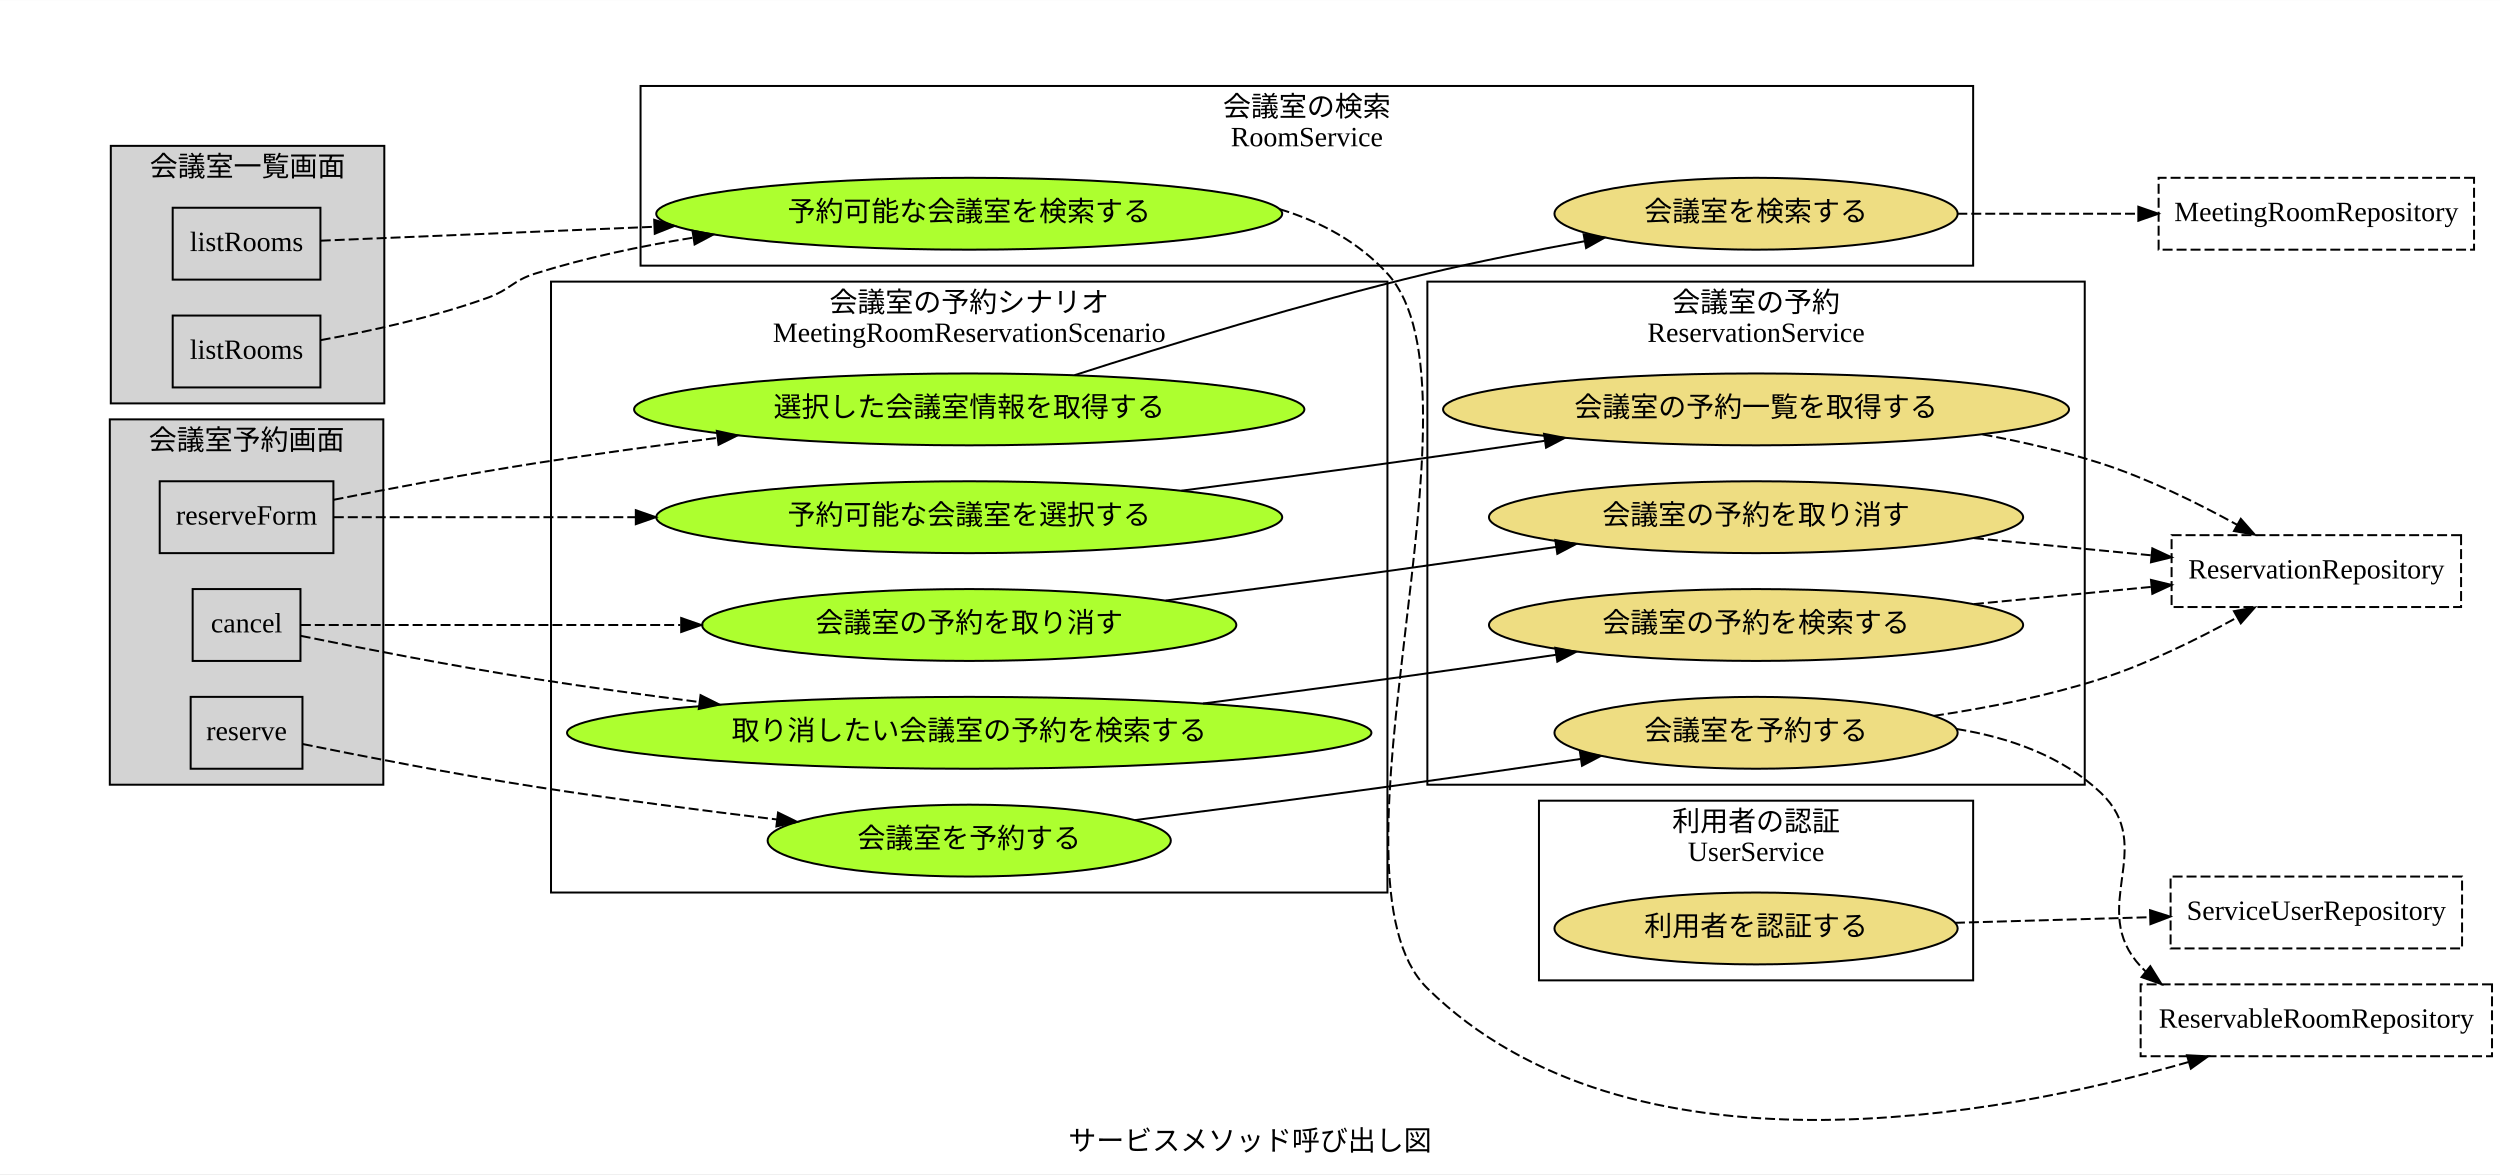
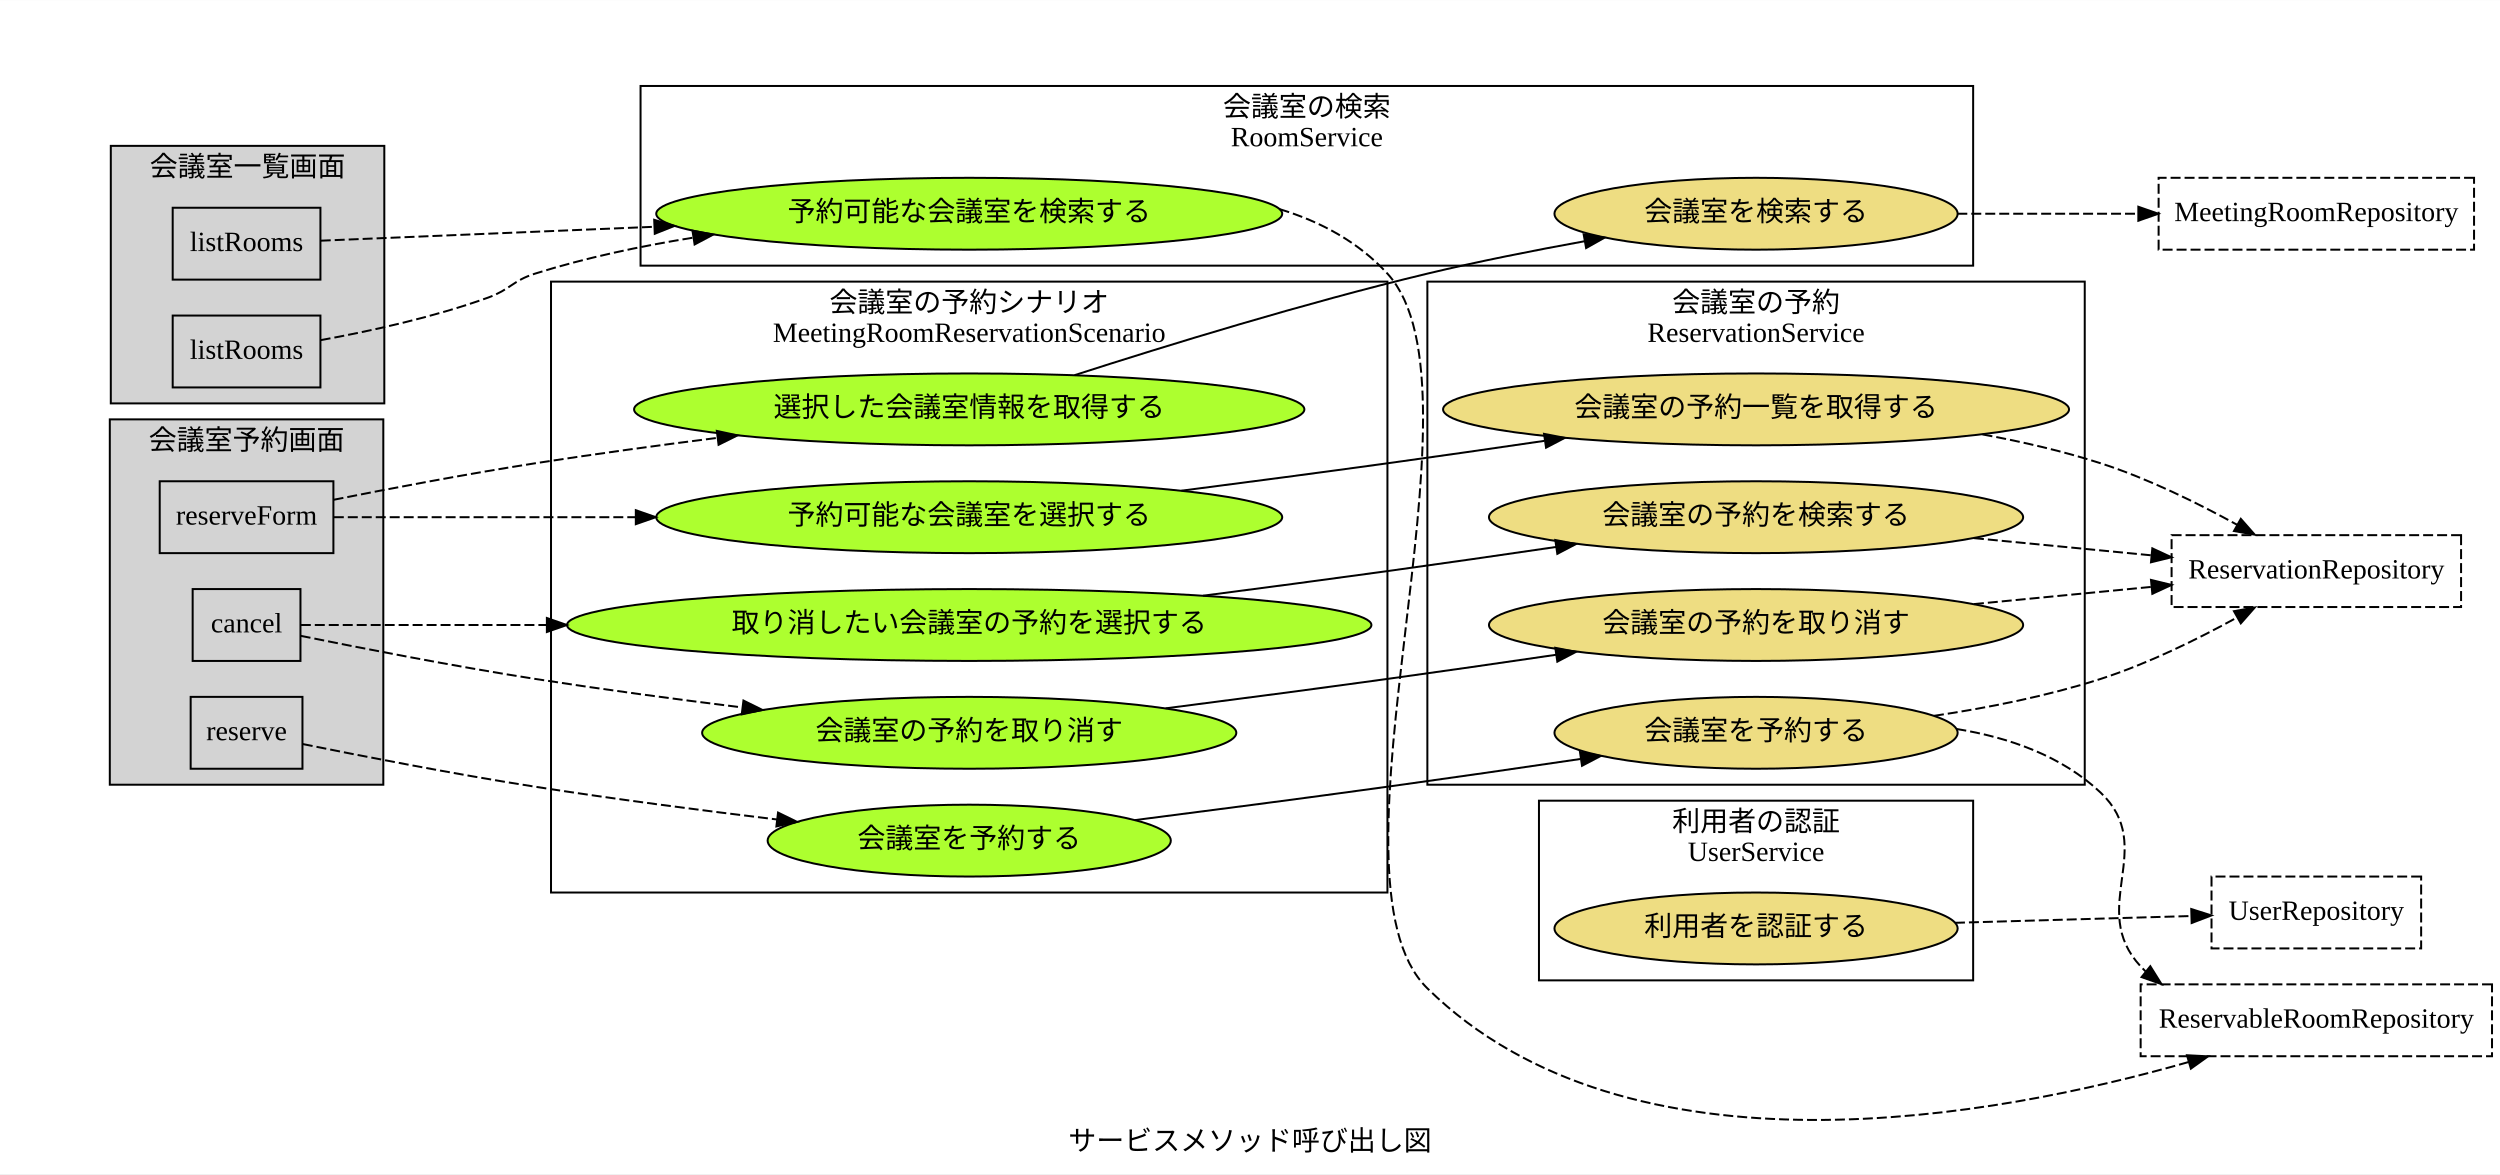
<svg xmlns="http://www.w3.org/2000/svg" xmlns:xlink="http://www.w3.org/1999/xlink" width="1252pt" height="588pt" viewBox="0.00 0.00 1252.24 587.99">
  <g id="graph0" class="graph" transform="scale(1 1) rotate(0) translate(4 583.99)">
    <polygon fill="white" stroke="transparent" points="-4,4 -4,-583.99 1248.24,-583.99 1248.24,4 -4,4" />
    <text text-anchor="middle" x="622.12" y="-7.8" font-family="Times New Roman,serif" font-size="14.00">
            サービスメソッド呼び出し図
        </text>
    <g id="clust1" class="cluster">
            </g>
+     <g id="clust3" class="cluster">
+       <polygon fill="none" stroke="black" points="316.85,-450.99 316.85,-540.99 984.34,-540.99 984.34,-450.99 316.85,-450.99" />
+       <text text-anchor="middle" x="650.59" y="-525.79" font-family="Times New Roman,serif" font-size="14.00">
+                 会議室の検索
+             </text>
+       <text text-anchor="middle" x="650.59" y="-510.79" font-family="Times New Roman,serif" font-size="14.00">
+                 RoomService
+             </text>
+     </g>
    <g id="clust5" class="cluster">
      <polygon fill="none" stroke="black" points="766.86,-92.99 766.86,-182.99 984.34,-182.99 984.34,-92.99 766.86,-92.99" />
      <text text-anchor="middle" x="875.6" y="-167.79" font-family="Times New Roman,serif" font-size="14.00">
                利用者の認証
            </text>
      <text text-anchor="middle" x="875.6" y="-152.79" font-family="Times New Roman,serif" font-size="14.00">
                UserService
            </text>
    </g>
-     <g id="clust3" class="cluster">
-       <polygon fill="none" stroke="black" points="316.85,-450.99 316.85,-540.99 984.34,-540.99 984.34,-450.99 316.85,-450.99" />
-       <text text-anchor="middle" x="650.59" y="-525.79" font-family="Times New Roman,serif" font-size="14.00">
-                 会議室の検索
-             </text>
-       <text text-anchor="middle" x="650.59" y="-510.79" font-family="Times New Roman,serif" font-size="14.00">
-                 RoomService
+     <g id="clust4" class="cluster">
+       <polygon fill="none" stroke="black" points="272,-136.99 272,-442.99 690.96,-442.99 690.96,-136.99 272,-136.99" />
+       <text text-anchor="middle" x="481.48" y="-427.79" font-family="Times New Roman,serif" font-size="14.00">
+                 会議室の予約シナリオ
+             </text>
+       <text text-anchor="middle" x="481.48" y="-412.79" font-family="Times New Roman,serif" font-size="14.00">
+                 MeetingRoomReservationScenario
            </text>
    </g>
    <g id="clust2" class="cluster">
      <polygon fill="none" stroke="black" points="710.96,-190.99 710.96,-442.99 1040.24,-442.99 1040.24,-190.99 710.96,-190.99" />
      <text text-anchor="middle" x="875.6" y="-427.79" font-family="Times New Roman,serif" font-size="14.00">
                会議室の予約
            </text>
      <text text-anchor="middle" x="875.6" y="-412.79" font-family="Times New Roman,serif" font-size="14.00">
                ReservationService
-             </text>
-     </g>
-     <g id="clust4" class="cluster">
-       <polygon fill="none" stroke="black" points="272,-136.99 272,-442.99 690.96,-442.99 690.96,-136.99 272,-136.99" />
-       <text text-anchor="middle" x="481.48" y="-427.79" font-family="Times New Roman,serif" font-size="14.00">
-                 会議室の予約シナリオ
-             </text>
-       <text text-anchor="middle" x="481.48" y="-412.79" font-family="Times New Roman,serif" font-size="14.00">
-                 MeetingRoomReservationScenario
            </text>
    </g>
    <g id="clust6" class="cluster">
            </g>
    <g id="clust7" class="cluster">
      <polygon fill="lightgrey" stroke="black" points="51,-190.99 51,-373.99 188,-373.99 188,-190.99 51,-190.99" />
      <text text-anchor="middle" x="119.5" y="-358.79" font-family="Times New Roman,serif" font-size="14.00">
                会議室予約画面
            </text>
    </g>
    <g id="clust8" class="cluster">
      <polygon fill="lightgrey" stroke="black" points="51.5,-381.99 51.5,-510.99 188.5,-510.99 188.5,-381.99 51.5,-381.99" />
      <text text-anchor="middle" x="120" y="-495.79" font-family="Times New Roman,serif" font-size="14.00">
                会議室一覧画面
            </text>
    </g>
    <g id="node1" class="node">
      <g id="a_node1">
        <a xlink:href="https://github.com/k2works/application_programing_excercise_2022/tree/take13/src/main/java/mrs/application/scenario/MeetingRoomReservationScenario.java" xlink:title="MeetingRoomReservationScenario.cancel(Reservation)">
-           <ellipse fill="greenyellow" stroke="black" cx="481.48" cy="-270.99" rx="133.78" ry="18" />
-           <text text-anchor="middle" x="481.48" y="-267.29" font-family="Times New Roman,serif" font-size="14.00">会議室の予約を取り消す
+           <ellipse fill="greenyellow" stroke="black" cx="481.48" cy="-216.99" rx="133.78" ry="18" />
+           <text text-anchor="middle" x="481.48" y="-213.29" font-family="Times New Roman,serif" font-size="14.00">会議室の予約を取り消す
                    </text>
        </a>
      </g>
    </g>
    <g id="node2" class="node">
      <g id="a_node2">
        <a xlink:href="https://github.com/k2works/application_programing_excercise_2022/tree/take13/src/main/java/mrs/application/service/reservation/ReservationService.java" xlink:title="ReservationService.cancel(Reservation)">
-           <ellipse fill="#eedd82" stroke="black" cx="875.6" cy="-324.99" rx="133.78" ry="18" />
-           <text text-anchor="middle" x="875.6" y="-321.29" font-family="Times New Roman,serif" font-size="14.00">会議室の予約を取り消す
+           <ellipse fill="#eedd82" stroke="black" cx="875.6" cy="-270.99" rx="133.78" ry="18" />
+           <text text-anchor="middle" x="875.6" y="-267.29" font-family="Times New Roman,serif" font-size="14.00">会議室の予約を取り消す
                    </text>
        </a>
      </g>
    </g>
    <g id="edge1" class="edge">
-       <path fill="none" stroke="black" d="M579.84,-283.24C614.89,-287.75 654.72,-292.98 690.96,-297.99 718.4,-301.78 748.11,-306.07 775.48,-310.09" />
-       <polygon fill="black" stroke="black" points="775.04,-313.57 785.44,-311.56 776.06,-306.64 775.04,-313.57" />
+       <path fill="none" stroke="black" d="M579.84,-229.24C614.89,-233.75 654.72,-238.98 690.96,-243.99 718.4,-247.78 748.11,-252.07 775.48,-256.09" />
+       <polygon fill="black" stroke="black" points="775.04,-259.57 785.44,-257.56 776.06,-252.64 775.04,-259.57" />
    </g>
    <g id="node21" class="node">
      <polygon fill="none" stroke="black" stroke-dasharray="5,2" points="1228.74,-315.99 1083.74,-315.99 1083.74,-279.99 1228.74,-279.99 1228.74,-315.99" />
      <text text-anchor="middle" x="1156.24" y="-294.29" font-family="Times New Roman,serif" font-size="14.00">
                ReservationRepository
            </text>
    </g>
    <g id="edge13" class="edge">
-       <path fill="none" stroke="black" stroke-dasharray="5,2" d="M984.73,-314.51C1014.29,-311.64 1045.83,-308.59 1073.64,-305.89" />
-       <polygon fill="black" stroke="black" points="1074.09,-309.37 1083.71,-304.92 1073.42,-302.4 1074.09,-309.37" />
+       <path fill="none" stroke="black" stroke-dasharray="5,2" d="M984.73,-281.46C1014.29,-284.33 1045.83,-287.39 1073.64,-290.08" />
+       <polygon fill="black" stroke="black" points="1073.42,-293.58 1083.71,-291.06 1074.09,-286.61 1073.42,-293.58" />
    </g>
    <g id="node3" class="node">
      <g id="a_node3">
        <a xlink:href="https://github.com/k2works/application_programing_excercise_2022/tree/take13/src/main/java/mrs/application/scenario/MeetingRoomReservationScenario.java" xlink:title="MeetingRoomReservationScenario.findOne(Integer)">
-           <ellipse fill="greenyellow" stroke="black" cx="481.48" cy="-216.99" rx="201.46" ry="18" />
-           <text text-anchor="middle" x="481.48" y="-213.29" font-family="Times New Roman,serif" font-size="14.00">取り消したい会議室の予約を検索する
+           <ellipse fill="greenyellow" stroke="black" cx="481.48" cy="-270.99" rx="201.46" ry="18" />
+           <text text-anchor="middle" x="481.48" y="-267.29" font-family="Times New Roman,serif" font-size="14.00">取り消したい会議室の予約を選択する
                    </text>
        </a>
      </g>
    </g>
    <g id="node4" class="node">
      <g id="a_node4">
        <a xlink:href="https://github.com/k2works/application_programing_excercise_2022/tree/take13/src/main/java/mrs/application/service/reservation/ReservationService.java" xlink:title="ReservationService.findOne(Integer)">
-           <ellipse fill="#eedd82" stroke="black" cx="875.6" cy="-270.99" rx="133.78" ry="18" />
-           <text text-anchor="middle" x="875.6" y="-267.29" font-family="Times New Roman,serif" font-size="14.00">会議室の予約を検索する
+           <ellipse fill="#eedd82" stroke="black" cx="875.6" cy="-324.99" rx="133.78" ry="18" />
+           <text text-anchor="middle" x="875.6" y="-321.29" font-family="Times New Roman,serif" font-size="14.00">会議室の予約を検索する
                    </text>
        </a>
      </g>
    </g>
    <g id="edge2" class="edge">
-       <path fill="none" stroke="black" d="M598.59,-231.66C628.69,-235.57 661.05,-239.85 690.96,-243.99 718.4,-247.78 748.11,-252.07 775.48,-256.09" />
-       <polygon fill="black" stroke="black" points="775.04,-259.57 785.44,-257.56 776.06,-252.64 775.04,-259.57" />
+       <path fill="none" stroke="black" d="M598.59,-285.66C628.69,-289.57 661.05,-293.85 690.96,-297.99 718.4,-301.78 748.11,-306.07 775.48,-310.09" />
+       <polygon fill="black" stroke="black" points="775.04,-313.57 785.44,-311.56 776.06,-306.64 775.04,-313.57" />
    </g>
    <g id="edge14" class="edge">
-       <path fill="none" stroke="black" stroke-dasharray="5,2" d="M984.73,-281.46C1014.29,-284.33 1045.83,-287.39 1073.64,-290.08" />
-       <polygon fill="black" stroke="black" points="1073.42,-293.58 1083.71,-291.06 1074.09,-286.61 1073.42,-293.58" />
+       <path fill="none" stroke="black" stroke-dasharray="5,2" d="M984.73,-314.51C1014.29,-311.64 1045.83,-308.59 1073.64,-305.89" />
+       <polygon fill="black" stroke="black" points="1074.09,-309.37 1083.71,-304.92 1073.42,-302.4 1074.09,-309.37" />
    </g>
    <g id="node5" class="node">
      <g id="a_node5">
        <a xlink:href="https://github.com/k2works/application_programing_excercise_2022/tree/take13/src/main/java/mrs/application/scenario/MeetingRoomReservationScenario.java" xlink:title="MeetingRoomReservationScenario.findReservations(ReservableRoomId)">
          <ellipse fill="greenyellow" stroke="black" cx="481.48" cy="-324.99" rx="156.77" ry="18" />
          <text text-anchor="middle" x="481.48" y="-321.29" font-family="Times New Roman,serif" font-size="14.00">予約可能な会議室を選択する
                    </text>
        </a>
      </g>
    </g>
    <g id="node6" class="node">
      <g id="a_node6">
        <a xlink:href="https://github.com/k2works/application_programing_excercise_2022/tree/take13/src/main/java/mrs/application/service/reservation/ReservationService.java" xlink:title="ReservationService.findReservations(ReservableRoomId)">
          <ellipse fill="#eedd82" stroke="black" cx="875.6" cy="-378.99" rx="156.77" ry="18" />
          <text text-anchor="middle" x="875.6" y="-375.29" font-family="Times New Roman,serif" font-size="14.00">会議室の予約一覧を取得する
                    </text>
        </a>
      </g>
    </g>
    <g id="edge3" class="edge">
      <path fill="none" stroke="black" d="M587.79,-338.27C620.83,-342.53 657.43,-347.35 690.96,-351.99 716.47,-355.51 743.94,-359.47 769.66,-363.24" />
      <polygon fill="black" stroke="black" points="769.4,-366.74 779.81,-364.73 770.42,-359.81 769.4,-366.74" />
    </g>
    <g id="edge15" class="edge">
      <path fill="none" stroke="black" stroke-dasharray="5,2" d="M989.04,-366.45C1009.01,-362.77 1029.43,-358.05 1048.24,-351.99 1071.94,-344.35 1096.86,-332.05 1116.69,-321.12" />
      <polygon fill="black" stroke="black" points="1118.41,-324.17 1125.41,-316.22 1114.98,-318.06 1118.41,-324.17" />
    </g>
    <g id="node7" class="node">
      <g id="a_node7">
        <a xlink:href="https://github.com/k2works/application_programing_excercise_2022/tree/take13/src/main/java/mrs/application/scenario/MeetingRoomReservationScenario.java" xlink:title="MeetingRoomReservationScenario.reserve(Reservation)">
          <ellipse fill="greenyellow" stroke="black" cx="481.48" cy="-162.99" rx="100.98" ry="18" />
          <text text-anchor="middle" x="481.48" y="-159.29" font-family="Times New Roman,serif" font-size="14.00">会議室を予約する
                    </text>
        </a>
      </g>
    </g>
    <g id="node8" class="node">
      <g id="a_node8">
        <a xlink:href="https://github.com/k2works/application_programing_excercise_2022/tree/take13/src/main/java/mrs/application/service/reservation/ReservationService.java" xlink:title="ReservationService.reserve(Reservation)">
          <ellipse fill="#eedd82" stroke="black" cx="875.6" cy="-216.99" rx="100.98" ry="18" />
          <text text-anchor="middle" x="875.6" y="-213.29" font-family="Times New Roman,serif" font-size="14.00">会議室を予約する
                    </text>
        </a>
      </g>
    </g>
    <g id="edge4" class="edge">
      <path fill="none" stroke="black" d="M564.46,-173.27C602.89,-178.18 649.3,-184.23 690.96,-189.99 722.51,-194.35 757.07,-199.37 787.61,-203.88" />
      <polygon fill="black" stroke="black" points="787.4,-207.39 797.8,-205.39 788.43,-200.47 787.4,-207.39" />
    </g>
-     <g id="node19" class="node">
+     <g id="node18" class="node">
      <polygon fill="none" stroke="black" stroke-dasharray="5,2" points="1244.24,-90.99 1068.24,-90.99 1068.24,-54.99 1244.24,-54.99 1244.24,-90.99" />
      <text text-anchor="middle" x="1156.24" y="-69.29" font-family="Times New Roman,serif" font-size="14.00">
                ReservableRoomRepository
            </text>
    </g>
    <g id="edge17" class="edge">
      <path fill="none" stroke="black" stroke-dasharray="5,2" d="M975.94,-218.92C1002.31,-214.68 1028.81,-205.41 1048.24,-186.99 1077.02,-159.68 1041.25,-129.07 1068.24,-99.99 1069.02,-99.15 1069.82,-98.33 1070.65,-97.54" />
      <polygon fill="black" stroke="black" points="1073.08,-100.08 1078.69,-91.1 1068.7,-94.62 1073.08,-100.08" />
    </g>
    <g id="edge16" class="edge">
      <path fill="none" stroke="black" stroke-dasharray="5,2" d="M964.71,-225.49C991.9,-229.53 1021.68,-235.43 1048.24,-243.99 1071.94,-251.62 1096.86,-263.92 1116.69,-274.85" />
      <polygon fill="black" stroke="black" points="1114.98,-277.91 1125.41,-279.76 1118.41,-271.81 1114.98,-277.91" />
    </g>
    <g id="node9" class="node">
      <g id="a_node9">
        <a xlink:href="https://github.com/k2works/application_programing_excercise_2022/tree/take13/src/main/java/mrs/application/scenario/MeetingRoomReservationScenario.java" xlink:title="MeetingRoomReservationScenario.findMeetingRoom(Integer)">
          <ellipse fill="greenyellow" stroke="black" cx="481.48" cy="-378.99" rx="167.87" ry="18" />
          <text text-anchor="middle" x="481.48" y="-375.29" font-family="Times New Roman,serif" font-size="14.00">選択した会議室情報を取得する
                    </text>
        </a>
      </g>
    </g>
    <g id="node10" class="node">
      <g id="a_node10">
        <a xlink:href="https://github.com/k2works/application_programing_excercise_2022/tree/take13/src/main/java/mrs/application/service/room/RoomService.java" xlink:title="RoomService.findMeetingRoom(Integer)">
          <ellipse fill="#eedd82" stroke="black" cx="875.6" cy="-476.99" rx="100.98" ry="18" />
          <text text-anchor="middle" x="875.6" y="-473.29" font-family="Times New Roman,serif" font-size="14.00">会議室を検索する
                    </text>
        </a>
      </g>
    </g>
    <g id="edge5" class="edge">
      <path fill="none" stroke="black" d="M534.23,-396.13C580.26,-410.96 649.59,-432.27 710.96,-446.99 736.38,-453.08 764.27,-458.61 789.72,-463.22" />
      <polygon fill="black" stroke="black" points="789.25,-466.69 799.71,-465.01 790.48,-459.8 789.25,-466.69" />
    </g>
-     <g id="node20" class="node">
+     <g id="node19" class="node">
      <polygon fill="none" stroke="black" stroke-dasharray="5,2" points="1235.24,-494.99 1077.24,-494.99 1077.24,-458.99 1235.24,-458.99 1235.24,-494.99" />
      <text text-anchor="middle" x="1156.24" y="-473.29" font-family="Times New Roman,serif" font-size="14.00">
                MeetingRoomRepository
            </text>
    </g>
    <g id="edge18" class="edge">
      <path fill="none" stroke="black" stroke-dasharray="5,2" d="M976.41,-476.99C1006.02,-476.99 1038.23,-476.99 1067.05,-476.99" />
      <polygon fill="black" stroke="black" points="1067.09,-480.49 1077.09,-476.99 1067.09,-473.49 1067.09,-480.49" />
    </g>
    <g id="node11" class="node">
      <g id="a_node11">
        <a xlink:href="https://github.com/k2works/application_programing_excercise_2022/tree/take13/src/main/java/mrs/application/service/room/RoomService.java" xlink:title="RoomService.findReservableRooms(LocalDate)">
          <ellipse fill="greenyellow" stroke="black" cx="481.48" cy="-476.99" rx="156.77" ry="18" />
          <text text-anchor="middle" x="481.48" y="-473.29" font-family="Times New Roman,serif" font-size="14.00">予約可能な会議室を検索する
                    </text>
        </a>
      </g>
    </g>
    <g id="edge19" class="edge">
      <path fill="none" stroke="black" stroke-dasharray="5,2" d="M636.95,-479.29C657.46,-473.06 676.39,-462.89 690.96,-446.99 744.8,-388.25 654.07,-144.77 710.96,-88.99 811.94,10 995.93,-24.5 1092.39,-52.12" />
      <polygon fill="black" stroke="black" points="1091.44,-55.49 1102.02,-54.94 1093.4,-48.77 1091.44,-55.49" />
    </g>
    <g id="node12" class="node">
      <g id="a_node12">
        <a xlink:href="https://github.com/k2works/application_programing_excercise_2022/tree/take13/src/main/java/mrs/application/service/user/UserService.java" xlink:title="UserService.loadUserByUsername(String)">
          <ellipse fill="#eedd82" stroke="black" cx="875.6" cy="-118.99" rx="100.98" ry="18" />
          <text text-anchor="middle" x="875.6" y="-115.29" font-family="Times New Roman,serif" font-size="14.00">利用者を認証する
                    </text>
        </a>
      </g>
    </g>
-     <g id="node18" class="node">
-       <polygon fill="none" stroke="black" stroke-dasharray="5,2" points="1229.24,-144.99 1083.24,-144.99 1083.24,-108.99 1229.24,-108.99 1229.24,-144.99" />
+     <g id="node20" class="node">
+       <polygon fill="none" stroke="black" stroke-dasharray="5,2" points="1208.74,-144.99 1103.74,-144.99 1103.74,-108.99 1208.74,-108.99 1208.74,-144.99" />
      <text text-anchor="middle" x="1156.24" y="-123.29" font-family="Times New Roman,serif" font-size="14.00">
-                 ServiceUserRepository
+                 UserRepository
            </text>
    </g>
    <g id="edge20" class="edge">
-       <path fill="none" stroke="black" stroke-dasharray="5,2" d="M975.23,-121.82C1007.16,-122.74 1042.21,-123.74 1072.83,-124.62" />
-       <polygon fill="black" stroke="black" points="1072.94,-128.13 1083.04,-124.91 1073.14,-121.13 1072.94,-128.13" />
+       <path fill="none" stroke="black" stroke-dasharray="5,2" d="M975.23,-121.82C1014.7,-122.95 1058.94,-124.22 1093.69,-125.22" />
+       <polygon fill="black" stroke="black" points="1093.59,-128.72 1103.69,-125.51 1093.79,-121.72 1093.59,-128.72" />
    </g>
    <g id="node13" class="node">
      <polygon fill="lightgray" stroke="black" points="146.5,-288.99 92.5,-288.99 92.5,-252.99 146.5,-252.99 146.5,-288.99" />
      <text text-anchor="middle" x="119.5" y="-267.29" font-family="Times New Roman,serif" font-size="14.00">
                cancel
            </text>
    </g>
    <g id="edge6" class="edge">
-       <path fill="none" stroke="black" stroke-dasharray="5,2" d="M146.68,-270.99C186.62,-270.99 265.64,-270.99 336.78,-270.99" />
-       <polygon fill="black" stroke="black" points="337.21,-274.49 347.21,-270.99 337.21,-267.49 337.21,-274.49" />
+       <path fill="none" stroke="black" stroke-dasharray="5,2" d="M146.6,-265.57C175.3,-259.74 222.8,-250.43 264,-243.99 297.57,-238.74 334.2,-233.85 367.62,-229.72" />
+       <polygon fill="black" stroke="black" points="368.39,-233.15 377.89,-228.46 367.53,-226.21 368.39,-233.15" />
    </g>
    <g id="edge8" class="edge">
-       <path fill="none" stroke="black" stroke-dasharray="5,2" d="M146.6,-265.57C175.3,-259.74 222.8,-250.43 264,-243.99 290.58,-239.83 319.07,-235.91 346.38,-232.4" />
-       <polygon fill="black" stroke="black" points="346.9,-235.86 356.37,-231.13 346.01,-228.92 346.9,-235.86" />
+       <path fill="none" stroke="black" stroke-dasharray="5,2" d="M146.68,-270.99C174.23,-270.99 220.37,-270.99 269.69,-270.99" />
+       <polygon fill="black" stroke="black" points="269.93,-274.49 279.93,-270.99 269.93,-267.49 269.93,-274.49" />
    </g>
    <g id="node14" class="node">
      <polygon fill="lightgray" stroke="black" points="147.5,-234.99 91.5,-234.99 91.5,-198.99 147.5,-198.99 147.5,-234.99" />
      <text text-anchor="middle" x="119.5" y="-213.29" font-family="Times New Roman,serif" font-size="14.00">
                reserve
            </text>
    </g>
    <g id="edge10" class="edge">
      <path fill="none" stroke="black" stroke-dasharray="5,2" d="M147.66,-211.36C176.45,-205.51 223.3,-196.35 264,-189.99 303.59,-183.8 347.43,-178.12 385.25,-173.57" />
      <polygon fill="black" stroke="black" points="385.72,-177.04 395.23,-172.39 384.89,-170.09 385.72,-177.04" />
    </g>
    <g id="node15" class="node">
      <polygon fill="lightgray" stroke="black" points="163,-342.99 76,-342.99 76,-306.99 163,-306.99 163,-342.99" />
      <text text-anchor="middle" x="119.5" y="-321.29" font-family="Times New Roman,serif" font-size="14.00">
                reserveForm
            </text>
    </g>
    <g id="edge9" class="edge">
      <path fill="none" stroke="black" stroke-dasharray="5,2" d="M163.21,-324.99C200.98,-324.99 258.62,-324.99 314.45,-324.99" />
      <polygon fill="black" stroke="black" points="314.48,-328.49 324.48,-324.99 314.48,-321.49 314.48,-328.49" />
    </g>
    <g id="edge7" class="edge">
      <path fill="none" stroke="black" stroke-dasharray="5,2" d="M163.08,-333.71C191.57,-339.38 229.94,-346.66 264,-351.99 293.5,-356.6 325.36,-360.93 355.33,-364.72" />
      <polygon fill="black" stroke="black" points="355.06,-368.21 365.42,-365.98 355.93,-361.26 355.06,-368.21" />
    </g>
    <g id="node16" class="node">
+       <polygon fill="lightgray" stroke="black" points="156.5,-425.99 82.5,-425.99 82.5,-389.99 156.5,-389.99 156.5,-425.99" />
+       <text text-anchor="middle" x="119.5" y="-404.29" font-family="Times New Roman,serif" font-size="14.00">
+                 listRooms
+             </text>
+     </g>
+     <g id="edge11" class="edge">
+       <path fill="none" stroke="black" stroke-dasharray="5,2" d="M156.61,-413.67C180.79,-418.06 213.09,-425.08 240.5,-434.99 251.53,-438.97 252.81,-443.47 264,-446.99 289.11,-454.89 316.52,-460.71 343.12,-465" />
+       <polygon fill="black" stroke="black" points="342.86,-468.5 353.27,-466.57 343.93,-461.59 342.86,-468.5" />
+     </g>
+     <g id="node17" class="node">
      <polygon fill="lightgray" stroke="black" points="156.5,-479.99 82.5,-479.99 82.5,-443.99 156.5,-443.99 156.5,-479.99" />
      <text text-anchor="middle" x="119.5" y="-458.29" font-family="Times New Roman,serif" font-size="14.00">
                listRooms
            </text>
    </g>
-     <g id="edge11" class="edge">
+     <g id="edge12" class="edge">
      <path fill="none" stroke="black" stroke-dasharray="5,2" d="M156.66,-463.49C196.02,-465.13 261.62,-467.87 323.52,-470.45" />
      <polygon fill="black" stroke="black" points="323.68,-473.96 333.82,-470.88 323.97,-466.96 323.68,-473.96" />
    </g>
-     <g id="node17" class="node">
-       <polygon fill="lightgray" stroke="black" points="156.5,-425.99 82.5,-425.99 82.5,-389.99 156.5,-389.99 156.5,-425.99" />
-       <text text-anchor="middle" x="119.5" y="-404.29" font-family="Times New Roman,serif" font-size="14.00">
-                 listRooms
-             </text>
-     </g>
-     <g id="edge12" class="edge">
-       <path fill="none" stroke="black" stroke-dasharray="5,2" d="M156.61,-413.67C180.79,-418.06 213.09,-425.08 240.5,-434.99 251.53,-438.97 252.81,-443.47 264,-446.99 289.11,-454.89 316.52,-460.71 343.12,-465" />
-       <polygon fill="black" stroke="black" points="342.86,-468.5 353.27,-466.57 343.93,-461.59 342.86,-468.5" />
-     </g>
  </g>
</svg>
